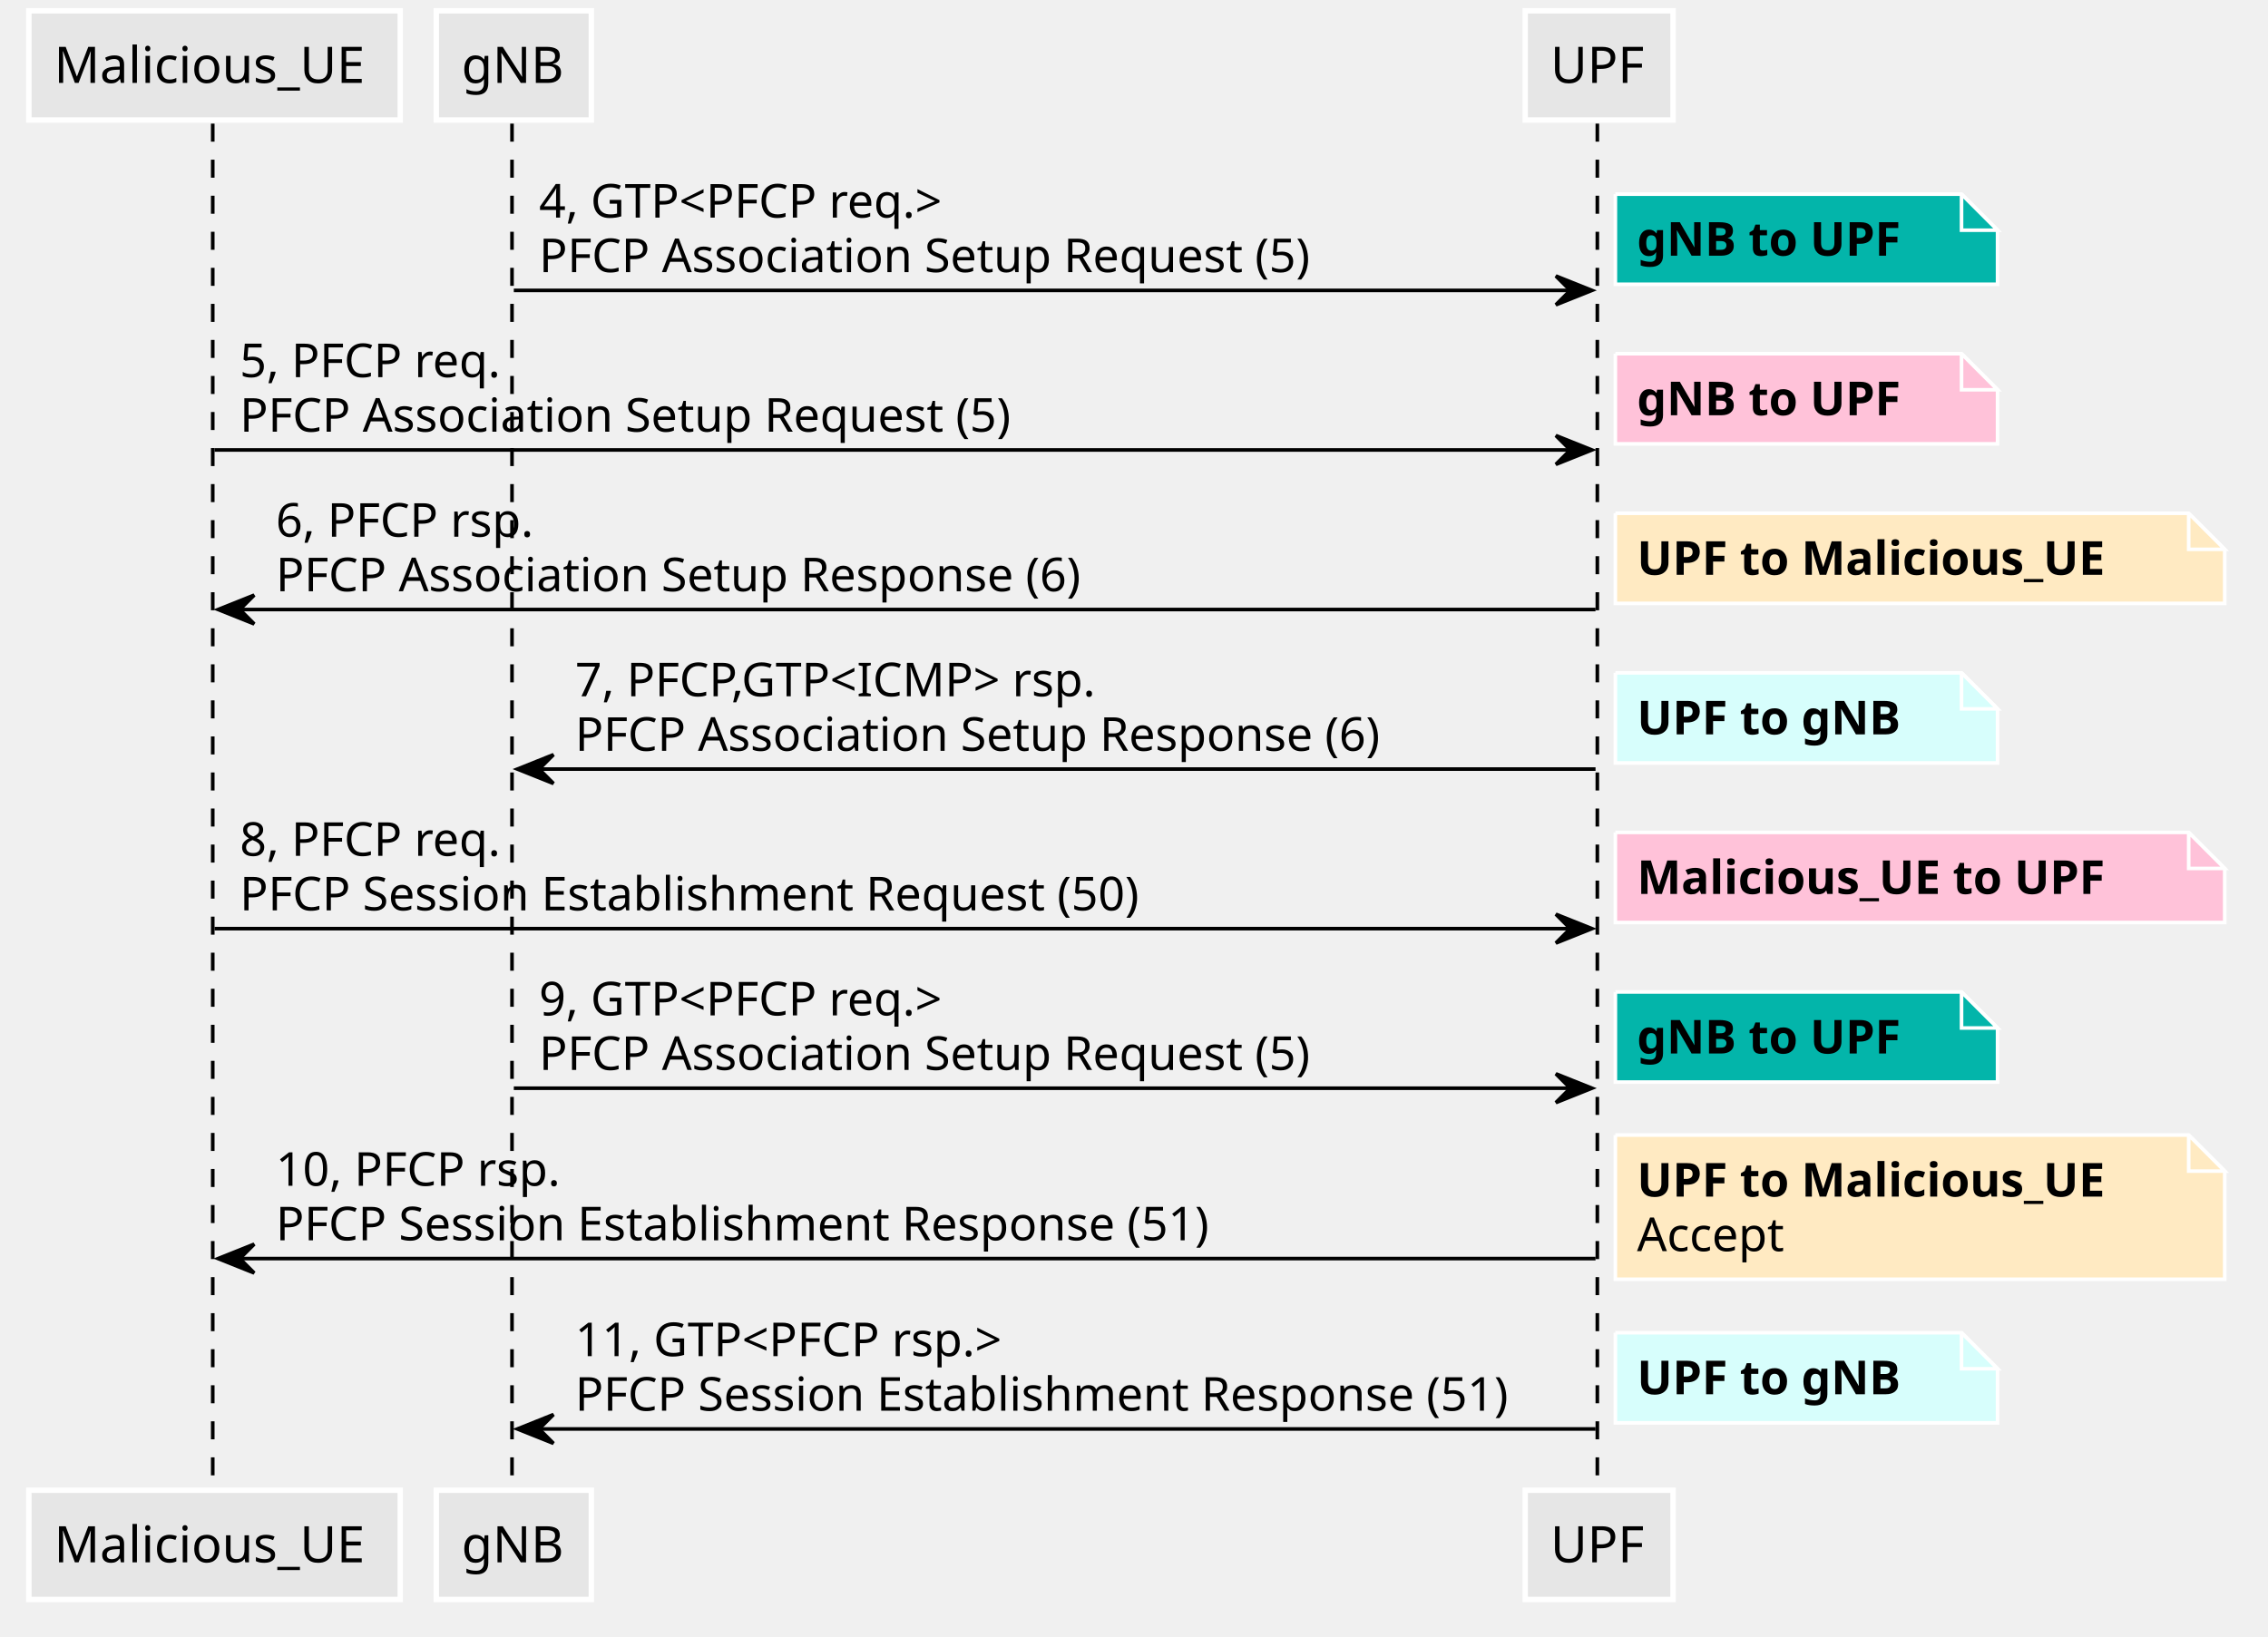
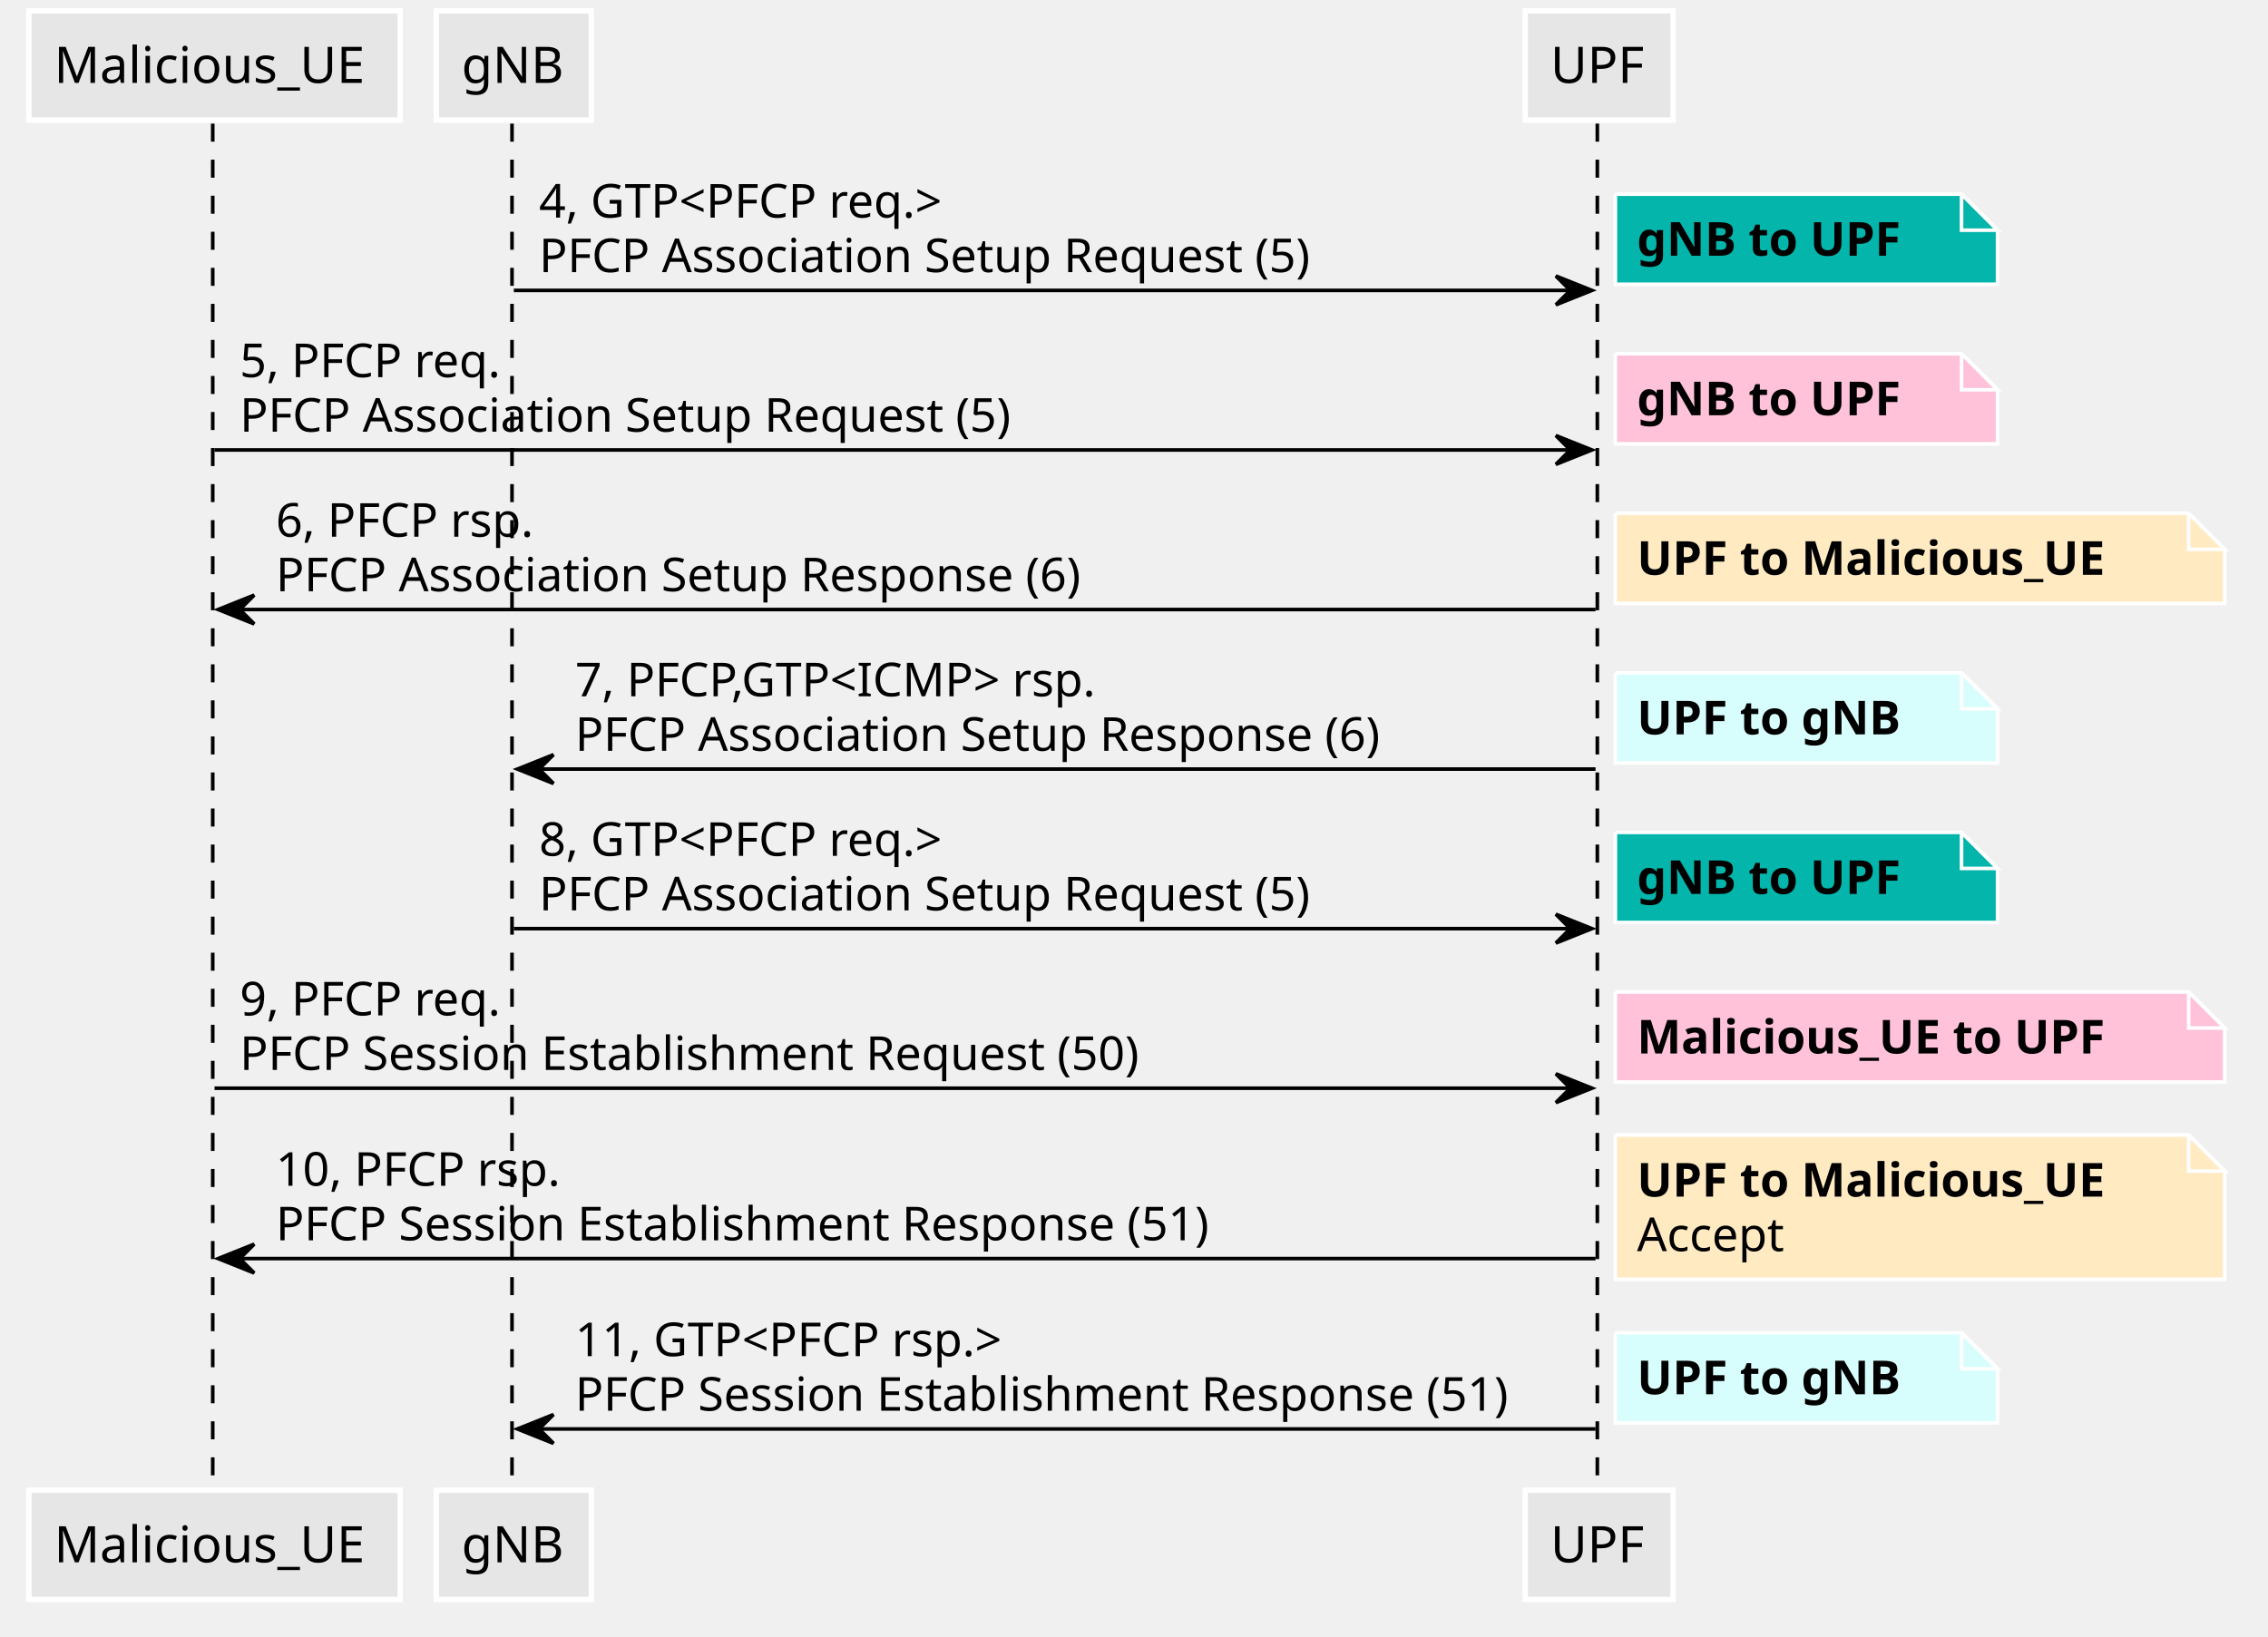
<svg xmlns="http://www.w3.org/2000/svg" contentScriptType="application/ecmascript" contentStyleType="text/css" height="454px" preserveAspectRatio="none" style="width:629px;height:454px;" version="1.1" viewBox="0 0 629 454" width="629px" zoomAndPan="magnify">
  <defs />
  <g>
    <line style="stroke: #000000; stroke-width: 1.0; stroke-dasharray: 5.0,5.0;" x1="59" x2="59" y1="34.297" y2="414.422" />
    <line style="stroke: #000000; stroke-width: 1.0; stroke-dasharray: 5.0,5.0;" x1="142" x2="142" y1="34.297" y2="414.422" />
    <line style="stroke: #000000; stroke-width: 1.0; stroke-dasharray: 5.0,5.0;" x1="443" x2="443" y1="34.297" y2="414.422" />
    <rect fill="#E6E6E6" height="30.297" style="stroke: #FFFFFF; stroke-width: 1.5;" width="103" x="8" y="3" />
    <text fill="#000000" font-family="sans-serif" font-size="14" lengthAdjust="spacingAndGlyphs" textLength="89" x="15" y="22.995">Malicious_UE</text>
    <rect fill="#E6E6E6" height="30.297" style="stroke: #FFFFFF; stroke-width: 1.5;" width="103" x="8" y="413.422" />
    <text fill="#000000" font-family="sans-serif" font-size="14" lengthAdjust="spacingAndGlyphs" textLength="89" x="15" y="433.417">Malicious_UE</text>
    <rect fill="#E6E6E6" height="30.297" style="stroke: #FFFFFF; stroke-width: 1.5;" width="43" x="121" y="3" />
    <text fill="#000000" font-family="sans-serif" font-size="14" lengthAdjust="spacingAndGlyphs" textLength="29" x="128" y="22.995">gNB</text>
    <rect fill="#E6E6E6" height="30.297" style="stroke: #FFFFFF; stroke-width: 1.5;" width="43" x="121" y="413.422" />
    <text fill="#000000" font-family="sans-serif" font-size="14" lengthAdjust="spacingAndGlyphs" textLength="29" x="128" y="433.417">gNB</text>
    <rect fill="#E6E6E6" height="30.297" style="stroke: #FFFFFF; stroke-width: 1.5;" width="41" x="423" y="3" />
    <text fill="#000000" font-family="sans-serif" font-size="14" lengthAdjust="spacingAndGlyphs" textLength="27" x="430" y="22.995">UPF</text>
    <rect fill="#E6E6E6" height="30.297" style="stroke: #FFFFFF; stroke-width: 1.5;" width="41" x="423" y="413.422" />
    <text fill="#000000" font-family="sans-serif" font-size="14" lengthAdjust="spacingAndGlyphs" textLength="27" x="430" y="433.417">UPF</text>
    <polygon fill="#000000" points="431.5,76.562,441.5,80.562,431.5,84.562,435.5,80.562" style="stroke: #000000; stroke-width: 1.0;" />
    <line style="stroke: #000000; stroke-width: 1.0;" x1="142.5" x2="437.5" y1="80.562" y2="80.562" />
    <text fill="#000000" font-family="sans-serif" font-size="13" lengthAdjust="spacingAndGlyphs" textLength="124" x="149.5" y="60.364">4, GTP&lt;PFCP req.&gt;</text>
    <text fill="#000000" font-family="sans-serif" font-size="13" lengthAdjust="spacingAndGlyphs" textLength="229" x="149.5" y="75.497">PFCP Association Setup Request (5)</text>
    <path d="M448,53.863 L448,78.863 L554,78.863 L554,63.863 L544,53.863 L448,53.863 " fill="#03B5AA" style="stroke: #FFFFFF; stroke-width: 1.0;" />
    <path d="M544,53.863 L544,63.863 L554,63.863 L544,53.863 " fill="#03B5AA" style="stroke: #FFFFFF; stroke-width: 1.0;" />
    <text fill="#000000" font-family="sans-serif" font-size="13" font-weight="bold" lengthAdjust="spacingAndGlyphs" textLength="85" x="454" y="70.93">gNB to UPF</text>
    <polygon fill="#000000" points="431.5,120.828,441.5,124.828,431.5,128.828,435.5,124.828" style="stroke: #000000; stroke-width: 1.0;" />
    <line style="stroke: #000000; stroke-width: 1.0;" x1="59.5" x2="437.5" y1="124.828" y2="124.828" />
    <text fill="#000000" font-family="sans-serif" font-size="13" lengthAdjust="spacingAndGlyphs" textLength="77" x="66.5" y="104.629">5, PFCP req.</text>
    <text fill="#000000" font-family="sans-serif" font-size="13" lengthAdjust="spacingAndGlyphs" textLength="229" x="66.5" y="119.762">PFCP Association Setup Request (5)</text>
    <path d="M448,98.129 L448,123.129 L554,123.129 L554,108.129 L544,98.129 L448,98.129 " fill="#FFC2D9" style="stroke: #FFFFFF; stroke-width: 1.0;" />
    <path d="M544,98.129 L544,108.129 L554,108.129 L544,98.129 " fill="#FFC2D9" style="stroke: #FFFFFF; stroke-width: 1.0;" />
    <text fill="#000000" font-family="sans-serif" font-size="13" font-weight="bold" lengthAdjust="spacingAndGlyphs" textLength="85" x="454" y="115.196">gNB to UPF</text>
    <polygon fill="#000000" points="70.5,165.094,60.5,169.094,70.5,173.094,66.5,169.094" style="stroke: #000000; stroke-width: 1.0;" />
    <line style="stroke: #000000; stroke-width: 1.0;" x1="64.5" x2="442.5" y1="169.094" y2="169.094" />
    <text fill="#000000" font-family="sans-serif" font-size="13" lengthAdjust="spacingAndGlyphs" textLength="76" x="76.5" y="148.895">6, PFCP rsp.</text>
    <text fill="#000000" font-family="sans-serif" font-size="13" lengthAdjust="spacingAndGlyphs" textLength="239" x="76.5" y="164.028">PFCP Association Setup Response (6)</text>
    <path d="M448,142.394 L448,167.394 L617,167.394 L617,152.394 L607,142.394 L448,142.394 " fill="#FFEAC2" style="stroke: #FFFFFF; stroke-width: 1.0;" />
    <path d="M607,142.394 L607,152.394 L617,152.394 L607,142.394 " fill="#FFEAC2" style="stroke: #FFFFFF; stroke-width: 1.0;" />
    <text fill="#000000" font-family="sans-serif" font-size="13" font-weight="bold" lengthAdjust="spacingAndGlyphs" textLength="148" x="454" y="159.461">UPF to Malicious_UE</text>
    <polygon fill="#000000" points="153.5,209.359,143.5,213.359,153.5,217.359,149.5,213.359" style="stroke: #000000; stroke-width: 1.0;" />
    <line style="stroke: #000000; stroke-width: 1.0;" x1="147.5" x2="442.5" y1="213.359" y2="213.359" />
    <text fill="#000000" font-family="sans-serif" font-size="13" lengthAdjust="spacingAndGlyphs" textLength="158" x="159.5" y="193.161">7, PFCP,GTP&lt;ICMP&gt; rsp.</text>
    <text fill="#000000" font-family="sans-serif" font-size="13" lengthAdjust="spacingAndGlyphs" textLength="239" x="159.5" y="208.293">PFCP Association Setup Response (6)</text>
    <path d="M448,186.66 L448,211.66 L554,211.66 L554,196.66 L544,186.66 L448,186.66 " fill="#D7FEFC" style="stroke: #FFFFFF; stroke-width: 1.0;" />
    <path d="M544,186.66 L544,196.66 L554,196.66 L544,186.66 " fill="#D7FEFC" style="stroke: #FFFFFF; stroke-width: 1.0;" />
    <text fill="#000000" font-family="sans-serif" font-size="13" font-weight="bold" lengthAdjust="spacingAndGlyphs" textLength="85" x="454" y="203.727">UPF to gNB</text>
    <polygon fill="#000000" points="431.5,253.625,441.5,257.625,431.5,261.625,435.5,257.625" style="stroke: #000000; stroke-width: 1.0;" />
-     <line style="stroke: #000000; stroke-width: 1.0;" x1="59.5" x2="437.5" y1="257.625" y2="257.625" />
-     <text fill="#000000" font-family="sans-serif" font-size="13" lengthAdjust="spacingAndGlyphs" textLength="77" x="66.5" y="237.426">8, PFCP req.</text>
-     <text fill="#000000" font-family="sans-serif" font-size="13" lengthAdjust="spacingAndGlyphs" textLength="267" x="66.5" y="252.559">PFCP Session Establishment Request (50)</text>
-     <path d="M448,230.926 L448,255.926 L617,255.926 L617,240.926 L607,230.926 L448,230.926 " fill="#FFC2D9" style="stroke: #FFFFFF; stroke-width: 1.0;" />
-     <path d="M607,230.926 L607,240.926 L617,240.926 L607,230.926 " fill="#FFC2D9" style="stroke: #FFFFFF; stroke-width: 1.0;" />
-     <text fill="#000000" font-family="sans-serif" font-size="13" font-weight="bold" lengthAdjust="spacingAndGlyphs" textLength="148" x="454" y="247.993">Malicious_UE to UPF</text>
+     <line style="stroke: #000000; stroke-width: 1.0;" x1="142.5" x2="437.5" y1="257.625" y2="257.625" />
+     <text fill="#000000" font-family="sans-serif" font-size="13" lengthAdjust="spacingAndGlyphs" textLength="124" x="149.5" y="237.426">8, GTP&lt;PFCP req.&gt;</text>
+     <text fill="#000000" font-family="sans-serif" font-size="13" lengthAdjust="spacingAndGlyphs" textLength="229" x="149.5" y="252.559">PFCP Association Setup Request (5)</text>
+     <path d="M448,230.926 L448,255.926 L554,255.926 L554,240.926 L544,230.926 L448,230.926 " fill="#03B5AA" style="stroke: #FFFFFF; stroke-width: 1.0;" />
+     <path d="M544,230.926 L544,240.926 L554,240.926 L544,230.926 " fill="#03B5AA" style="stroke: #FFFFFF; stroke-width: 1.0;" />
+     <text fill="#000000" font-family="sans-serif" font-size="13" font-weight="bold" lengthAdjust="spacingAndGlyphs" textLength="85" x="454" y="247.993">gNB to UPF</text>
    <polygon fill="#000000" points="431.5,297.891,441.5,301.891,431.5,305.891,435.5,301.891" style="stroke: #000000; stroke-width: 1.0;" />
-     <line style="stroke: #000000; stroke-width: 1.0;" x1="142.5" x2="437.5" y1="301.891" y2="301.891" />
-     <text fill="#000000" font-family="sans-serif" font-size="13" lengthAdjust="spacingAndGlyphs" textLength="124" x="149.5" y="281.692">9, GTP&lt;PFCP req.&gt;</text>
-     <text fill="#000000" font-family="sans-serif" font-size="13" lengthAdjust="spacingAndGlyphs" textLength="229" x="149.5" y="296.825">PFCP Association Setup Request (5)</text>
-     <path d="M448,275.191 L448,300.191 L554,300.191 L554,285.191 L544,275.191 L448,275.191 " fill="#03B5AA" style="stroke: #FFFFFF; stroke-width: 1.0;" />
-     <path d="M544,275.191 L544,285.191 L554,285.191 L544,275.191 " fill="#03B5AA" style="stroke: #FFFFFF; stroke-width: 1.0;" />
-     <text fill="#000000" font-family="sans-serif" font-size="13" font-weight="bold" lengthAdjust="spacingAndGlyphs" textLength="85" x="454" y="292.258">gNB to UPF</text>
+     <line style="stroke: #000000; stroke-width: 1.0;" x1="59.5" x2="437.5" y1="301.891" y2="301.891" />
+     <text fill="#000000" font-family="sans-serif" font-size="13" lengthAdjust="spacingAndGlyphs" textLength="77" x="66.5" y="281.692">9, PFCP req.</text>
+     <text fill="#000000" font-family="sans-serif" font-size="13" lengthAdjust="spacingAndGlyphs" textLength="267" x="66.5" y="296.825">PFCP Session Establishment Request (50)</text>
+     <path d="M448,275.191 L448,300.191 L617,300.191 L617,285.191 L607,275.191 L448,275.191 " fill="#FFC2D9" style="stroke: #FFFFFF; stroke-width: 1.0;" />
+     <path d="M607,275.191 L607,285.191 L617,285.191 L607,275.191 " fill="#FFC2D9" style="stroke: #FFFFFF; stroke-width: 1.0;" />
+     <text fill="#000000" font-family="sans-serif" font-size="13" font-weight="bold" lengthAdjust="spacingAndGlyphs" textLength="148" x="454" y="292.258">Malicious_UE to UPF</text>
    <polygon fill="#000000" points="70.5,345.156,60.5,349.156,70.5,353.156,66.5,349.156" style="stroke: #000000; stroke-width: 1.0;" />
    <line style="stroke: #000000; stroke-width: 1.0;" x1="64.5" x2="442.5" y1="349.156" y2="349.156" />
    <text fill="#000000" font-family="sans-serif" font-size="13" lengthAdjust="spacingAndGlyphs" textLength="84" x="76.5" y="328.957">10, PFCP rsp.</text>
    <text fill="#000000" font-family="sans-serif" font-size="13" lengthAdjust="spacingAndGlyphs" textLength="277" x="76.5" y="344.09">PFCP Session Establishment Response (51)</text>
    <path d="M448,314.891 L448,354.891 L617,354.891 L617,324.891 L607,314.891 L448,314.891 " fill="#FFEAC2" style="stroke: #FFFFFF; stroke-width: 1.0;" />
    <path d="M607,314.891 L607,324.891 L617,324.891 L607,314.891 " fill="#FFEAC2" style="stroke: #FFFFFF; stroke-width: 1.0;" />
    <text fill="#000000" font-family="sans-serif" font-size="13" font-weight="bold" lengthAdjust="spacingAndGlyphs" textLength="148" x="454" y="331.957">UPF to Malicious_UE</text>
    <text fill="#000000" font-family="sans-serif" font-size="13" lengthAdjust="spacingAndGlyphs" textLength="44" x="454" y="347.09">Accept</text>
    <polygon fill="#000000" points="153.5,392.422,143.5,396.422,153.5,400.422,149.5,396.422" style="stroke: #000000; stroke-width: 1.0;" />
    <line style="stroke: #000000; stroke-width: 1.0;" x1="147.5" x2="442.5" y1="396.422" y2="396.422" />
    <text fill="#000000" font-family="sans-serif" font-size="13" lengthAdjust="spacingAndGlyphs" textLength="131" x="159.5" y="376.223">11, GTP&lt;PFCP rsp.&gt;</text>
    <text fill="#000000" font-family="sans-serif" font-size="13" lengthAdjust="spacingAndGlyphs" textLength="277" x="159.5" y="391.356">PFCP Session Establishment Response (51)</text>
    <path d="M448,369.723 L448,394.723 L554,394.723 L554,379.723 L544,369.723 L448,369.723 " fill="#D7FEFC" style="stroke: #FFFFFF; stroke-width: 1.0;" />
    <path d="M544,369.723 L544,379.723 L554,379.723 L544,369.723 " fill="#D7FEFC" style="stroke: #FFFFFF; stroke-width: 1.0;" />
    <text fill="#000000" font-family="sans-serif" font-size="13" font-weight="bold" lengthAdjust="spacingAndGlyphs" textLength="85" x="454" y="386.79">UPF to gNB</text>
  </g>
</svg>
